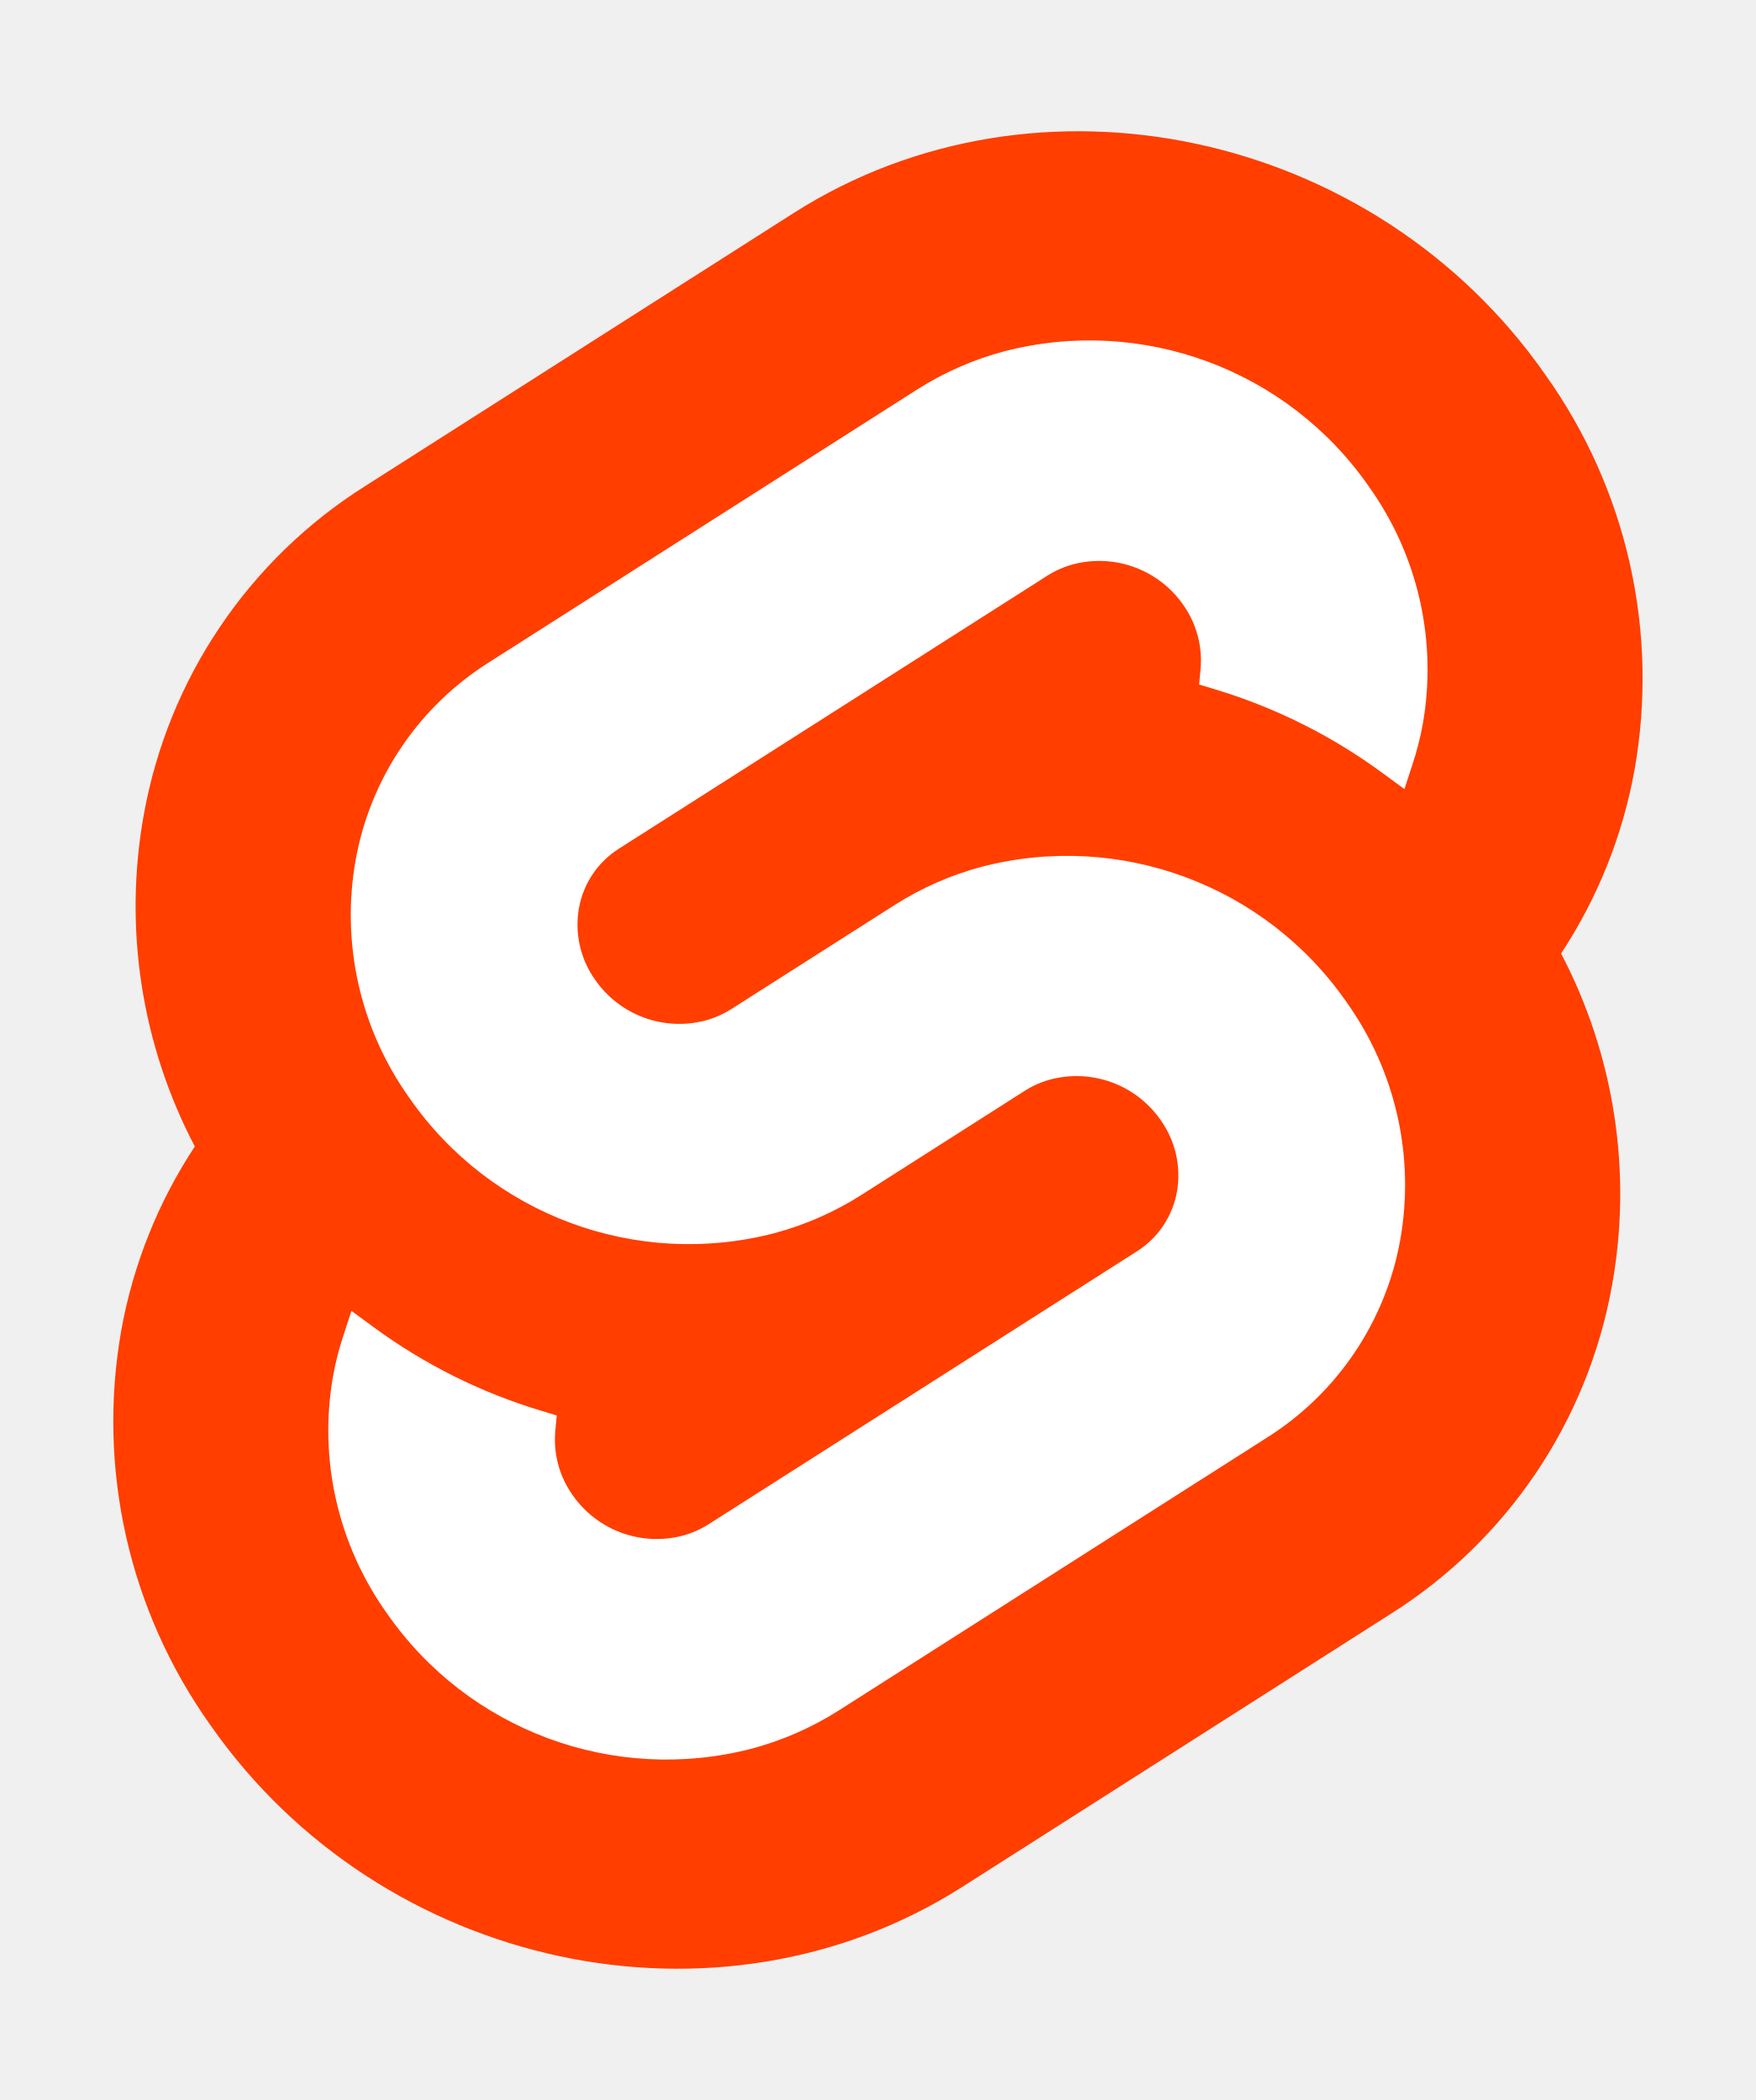
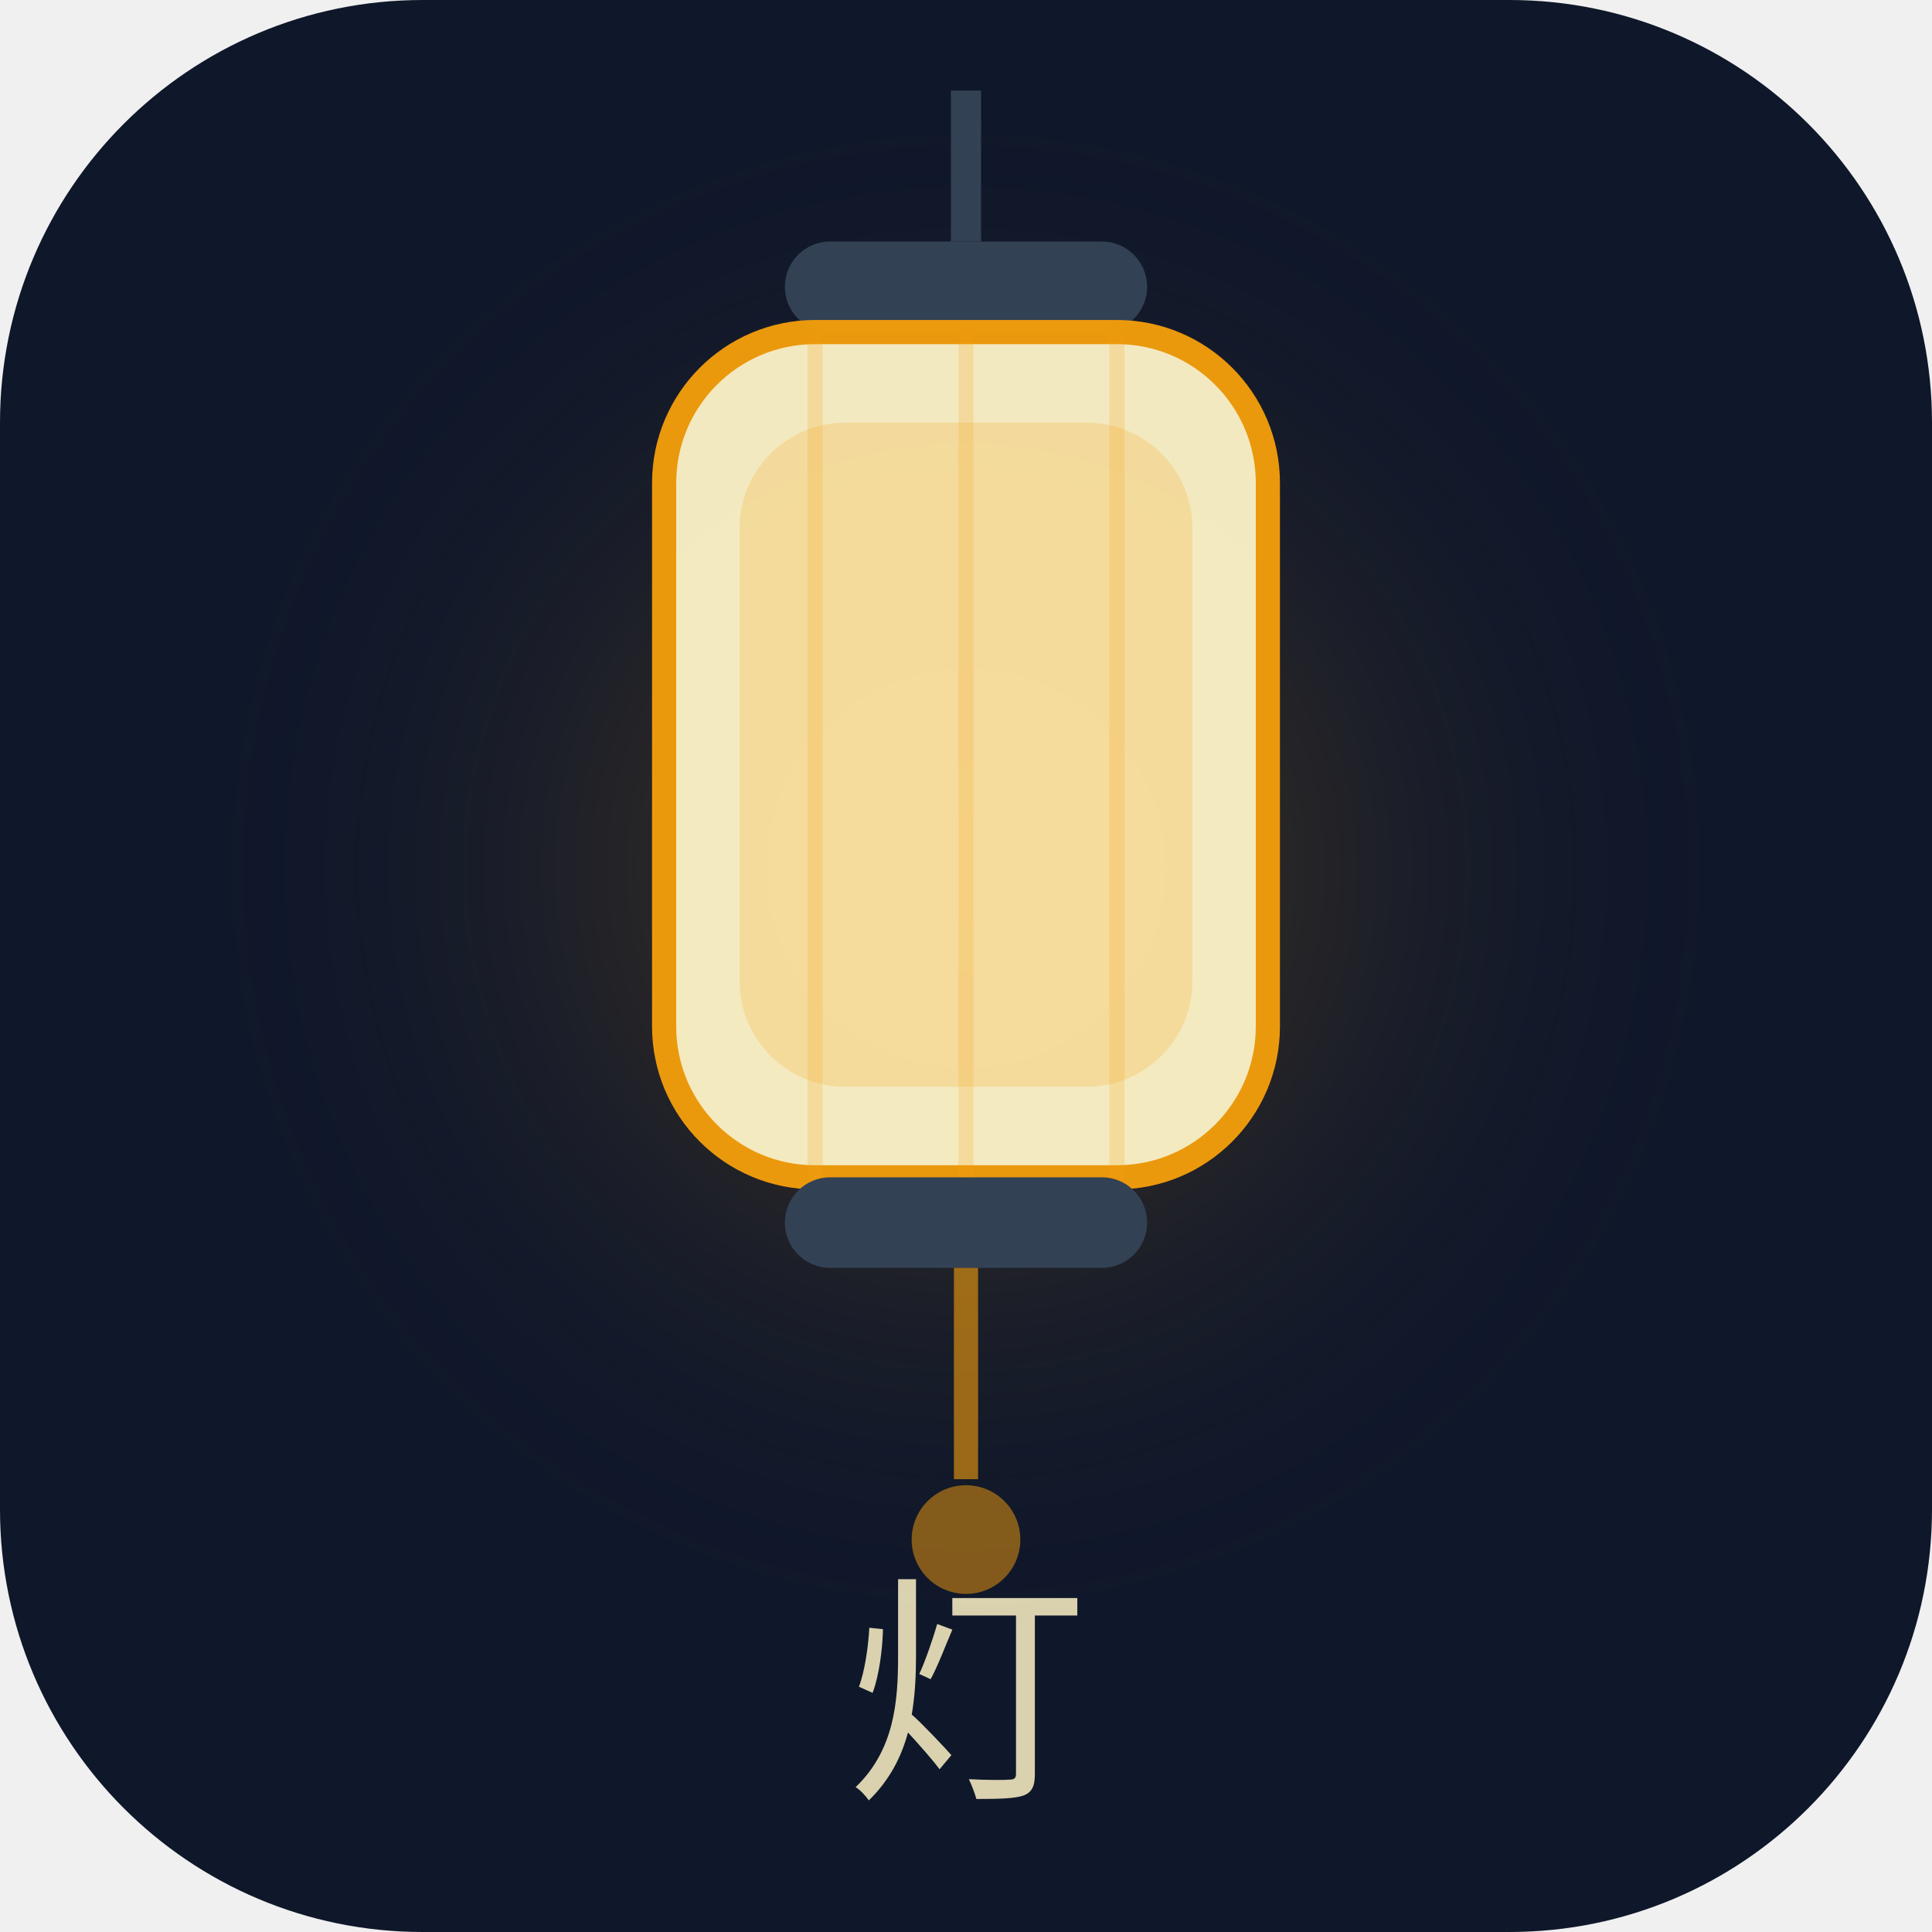
- <svg xmlns="http://www.w3.org/2000/svg" width="107" height="128" viewBox="0 0 107 128">
-   <path d="M94.157 22.819c-10.4-14.885-30.94-19.297-45.792-9.835L22.282 29.608A29.92 29.92 0 0 0 8.764 49.65a31.5 31.5 0 0 0 3.108 20.231 30 30 0 0 0-4.477 11.183 31.9 31.9 0 0 0 5.448 24.116c10.402 14.887 30.942 19.297 45.791 9.835l26.083-16.624A29.92 29.92 0 0 0 98.235 78.35a31.53 31.53 0 0 0-3.105-20.232 30 30 0 0 0 4.474-11.182 31.88 31.88 0 0 0-5.447-24.116" style="fill:#ff3e00" />
-   <path d="M45.817 106.582a20.72 20.72 0 0 1-22.237-8.243 19.17 19.17 0 0 1-3.277-14.503 18 18 0 0 1 .624-2.435l.49-1.498 1.337.981a33.6 33.6 0 0 0 10.203 5.098l.97.294-.09.968a5.85 5.85 0 0 0 1.052 3.878 6.24 6.24 0 0 0 6.695 2.485 5.8 5.8 0 0 0 1.603-.704L69.27 76.28a5.43 5.43 0 0 0 2.45-3.631 5.8 5.8 0 0 0-.987-4.371 6.24 6.24 0 0 0-6.698-2.487 5.7 5.7 0 0 0-1.6.704l-9.953 6.345a19 19 0 0 1-5.296 2.326 20.72 20.72 0 0 1-22.237-8.243 19.17 19.17 0 0 1-3.277-14.502 17.99 17.99 0 0 1 8.13-12.052l26.081-16.623a19 19 0 0 1 5.3-2.329 20.72 20.72 0 0 1 22.237 8.243 19.17 19.17 0 0 1 3.277 14.503 18 18 0 0 1-.624 2.435l-.49 1.498-1.337-.98a33.6 33.6 0 0 0-10.203-5.1l-.97-.294.09-.968a5.86 5.86 0 0 0-1.052-3.878 6.24 6.24 0 0 0-6.696-2.485 5.8 5.8 0 0 0-1.602.704L37.73 51.72a5.42 5.42 0 0 0-2.449 3.63 5.79 5.79 0 0 0 .986 4.372 6.24 6.24 0 0 0 6.698 2.486 5.8 5.8 0 0 0 1.602-.704l9.952-6.342a19 19 0 0 1 5.295-2.328 20.72 20.72 0 0 1 22.237 8.242 19.17 19.17 0 0 1 3.277 14.503 18 18 0 0 1-8.13 12.053l-26.081 16.622a19 19 0 0 1-5.3 2.328" style="fill:#fff" />
+ <svg xmlns="http://www.w3.org/2000/svg" viewBox="0 0 64 64" width="64" height="64" role="img" aria-label="Tomoshibi">
+   <rect width="64" height="64" rx="14" fill="#0f172a" />
+   <radialGradient id="glow" cx="50%" cy="45%" r="40%">
+     <stop offset="0%" stop-color="#f59e0b" stop-opacity="0.3" />
+     <stop offset="100%" stop-color="#0f172a" stop-opacity="0" />
+   </radialGradient>
+   <rect width="64" height="64" rx="14" fill="url(#glow)" />
+   <rect x="26" y="8" width="12" height="3" rx="1.5" fill="#334155" />
+   <line x1="32" y1="3" x2="32" y2="8" stroke="#334155" stroke-width="1" />
+   <rect x="22" y="11" width="20" height="28" rx="5" fill="#fef3c7" stroke="#f59e0b" stroke-width="0.8" opacity="0.95" />
+   <rect x="24.5" y="14" width="15" height="22" rx="3.5" fill="#f59e0b" opacity="0.2" />
+   <line x1="27" y1="11" x2="27" y2="39" stroke="#f59e0b" stroke-width="0.5" opacity="0.2" />
+   <line x1="32" y1="11" x2="32" y2="39" stroke="#f59e0b" stroke-width="0.5" opacity="0.2" />
+   <line x1="37" y1="11" x2="37" y2="39" stroke="#f59e0b" stroke-width="0.5" opacity="0.2" />
+   <rect x="26" y="39" width="12" height="3" rx="1.5" fill="#334155" />
+   <line x1="32" y1="42" x2="32" y2="49" stroke="#f59e0b" stroke-width="0.8" opacity="0.6" />
+   <circle cx="32" cy="51" r="1.8" fill="#f59e0b" opacity="0.5" />
+   <text x="32" y="59" text-anchor="middle" font-family="serif" font-size="8" fill="#fef3c7" opacity="0.85">灯</text>
</svg>
